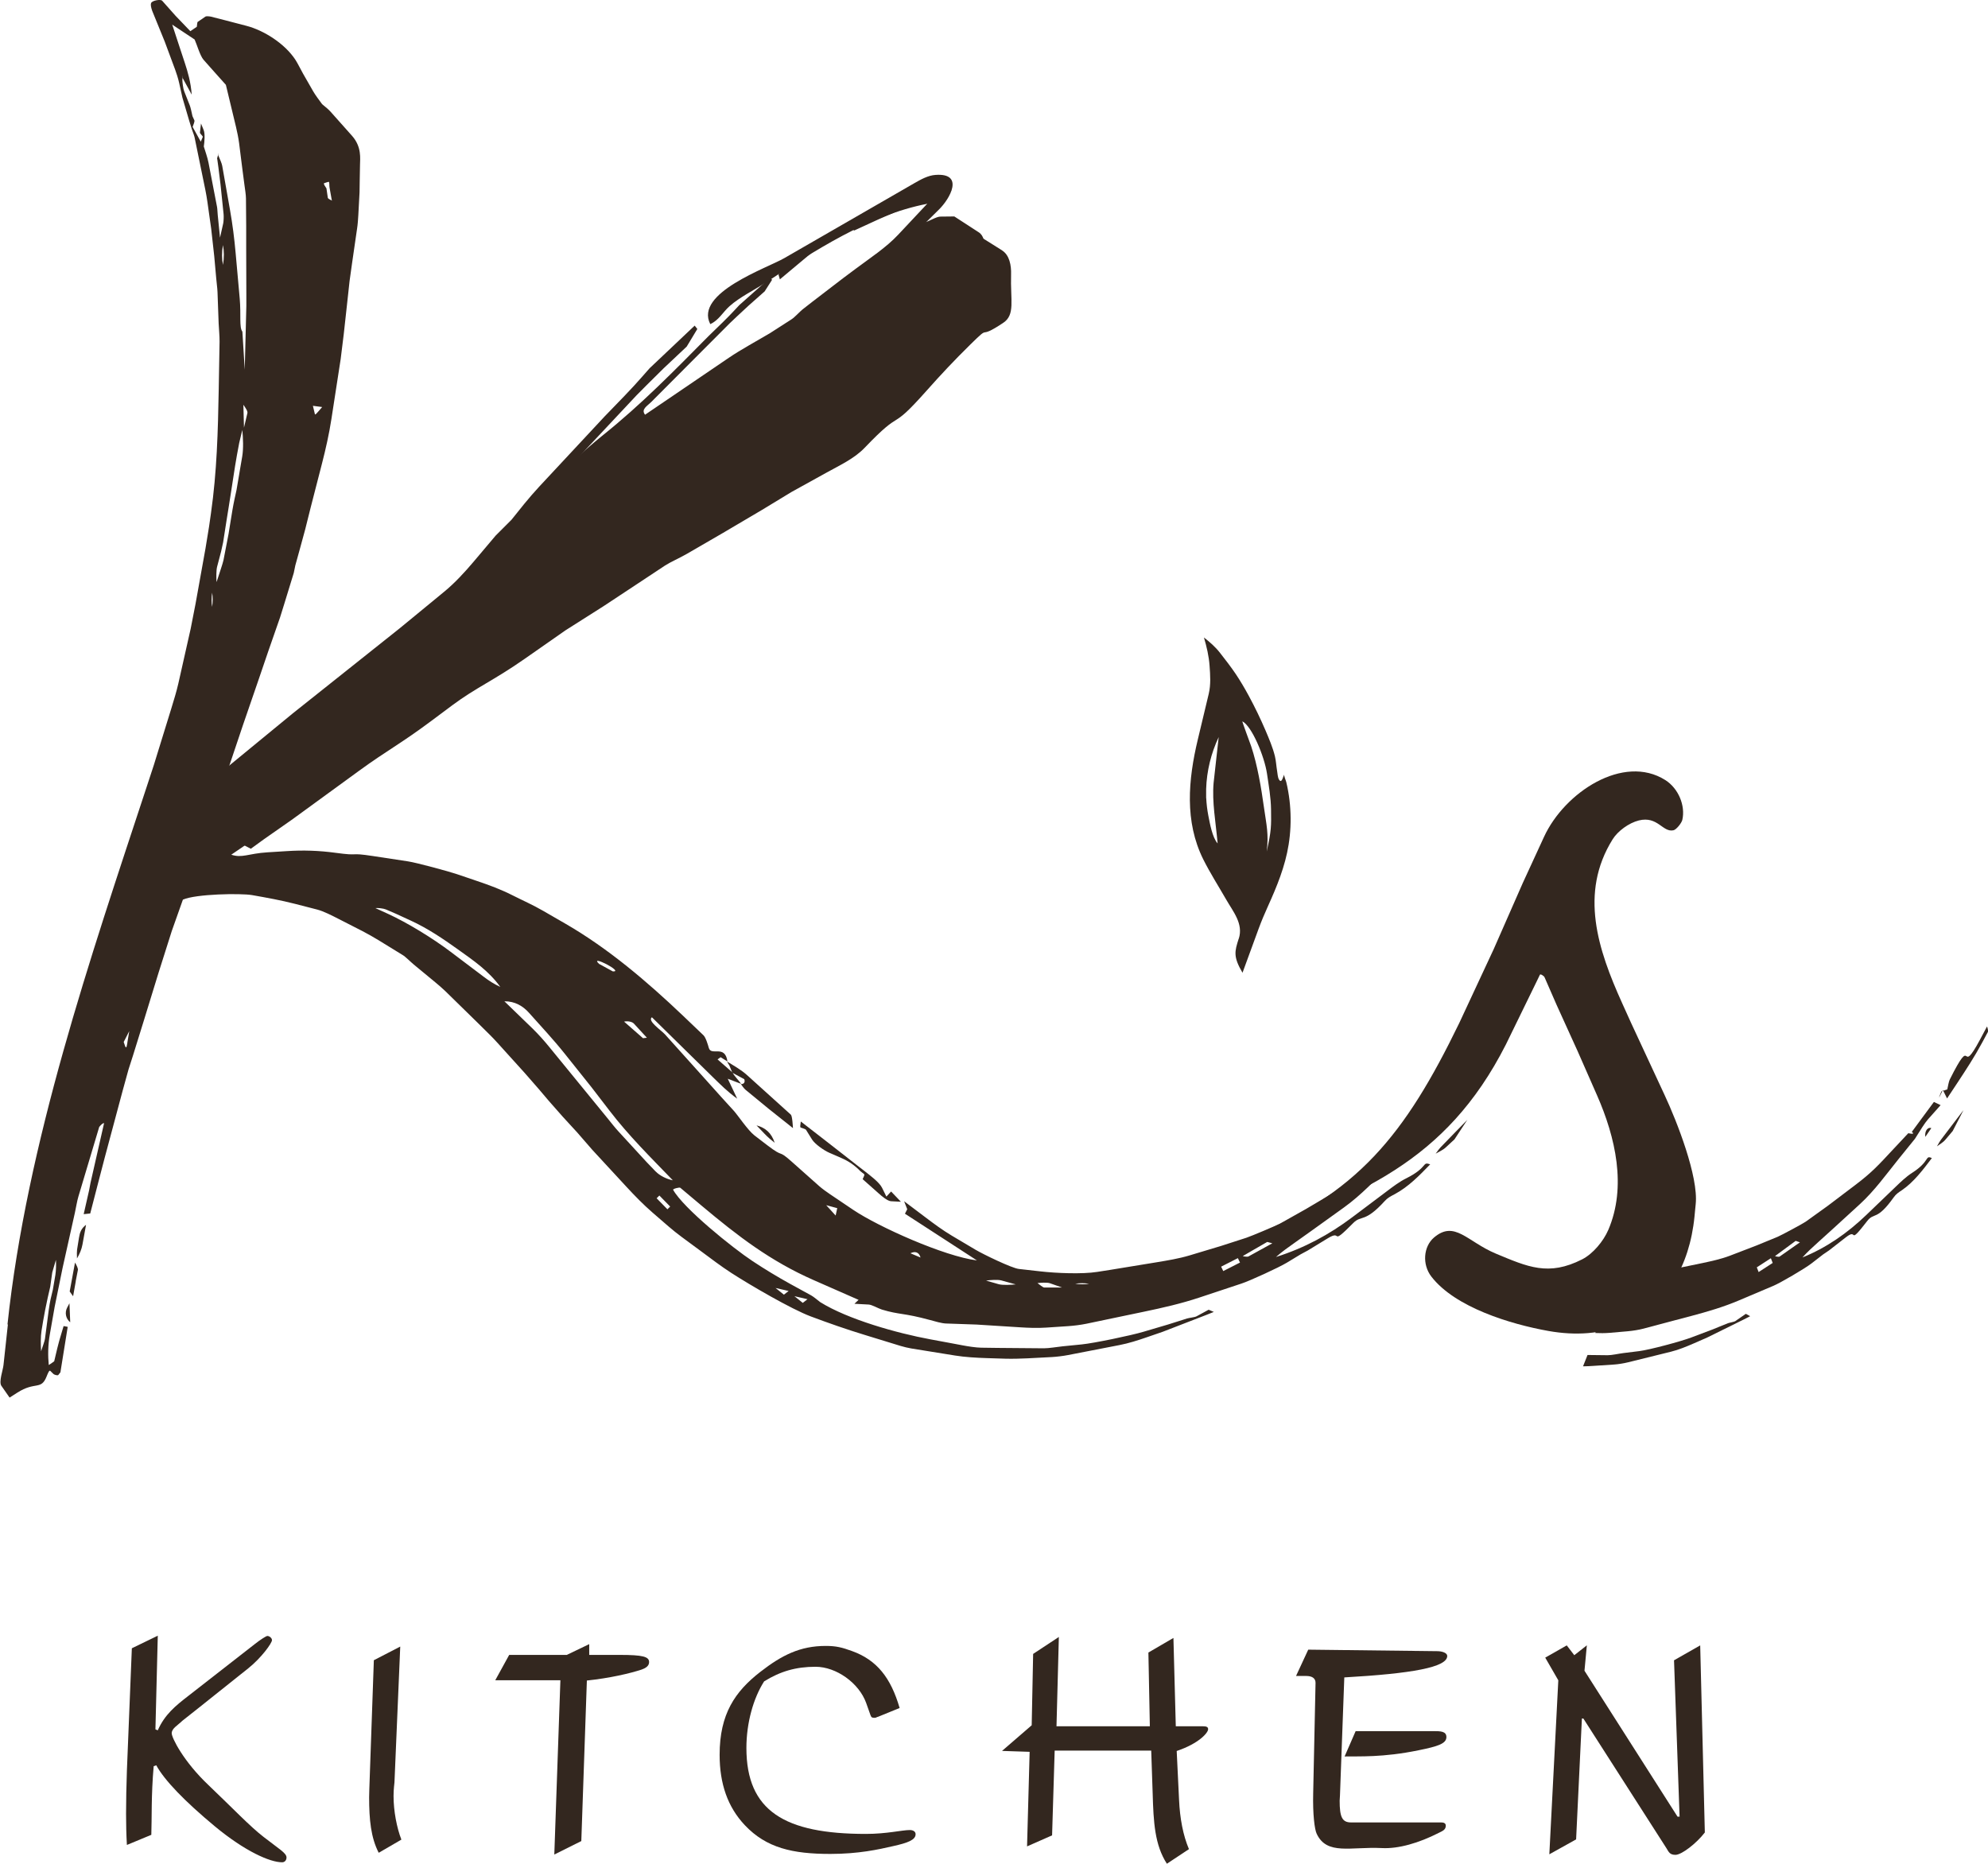
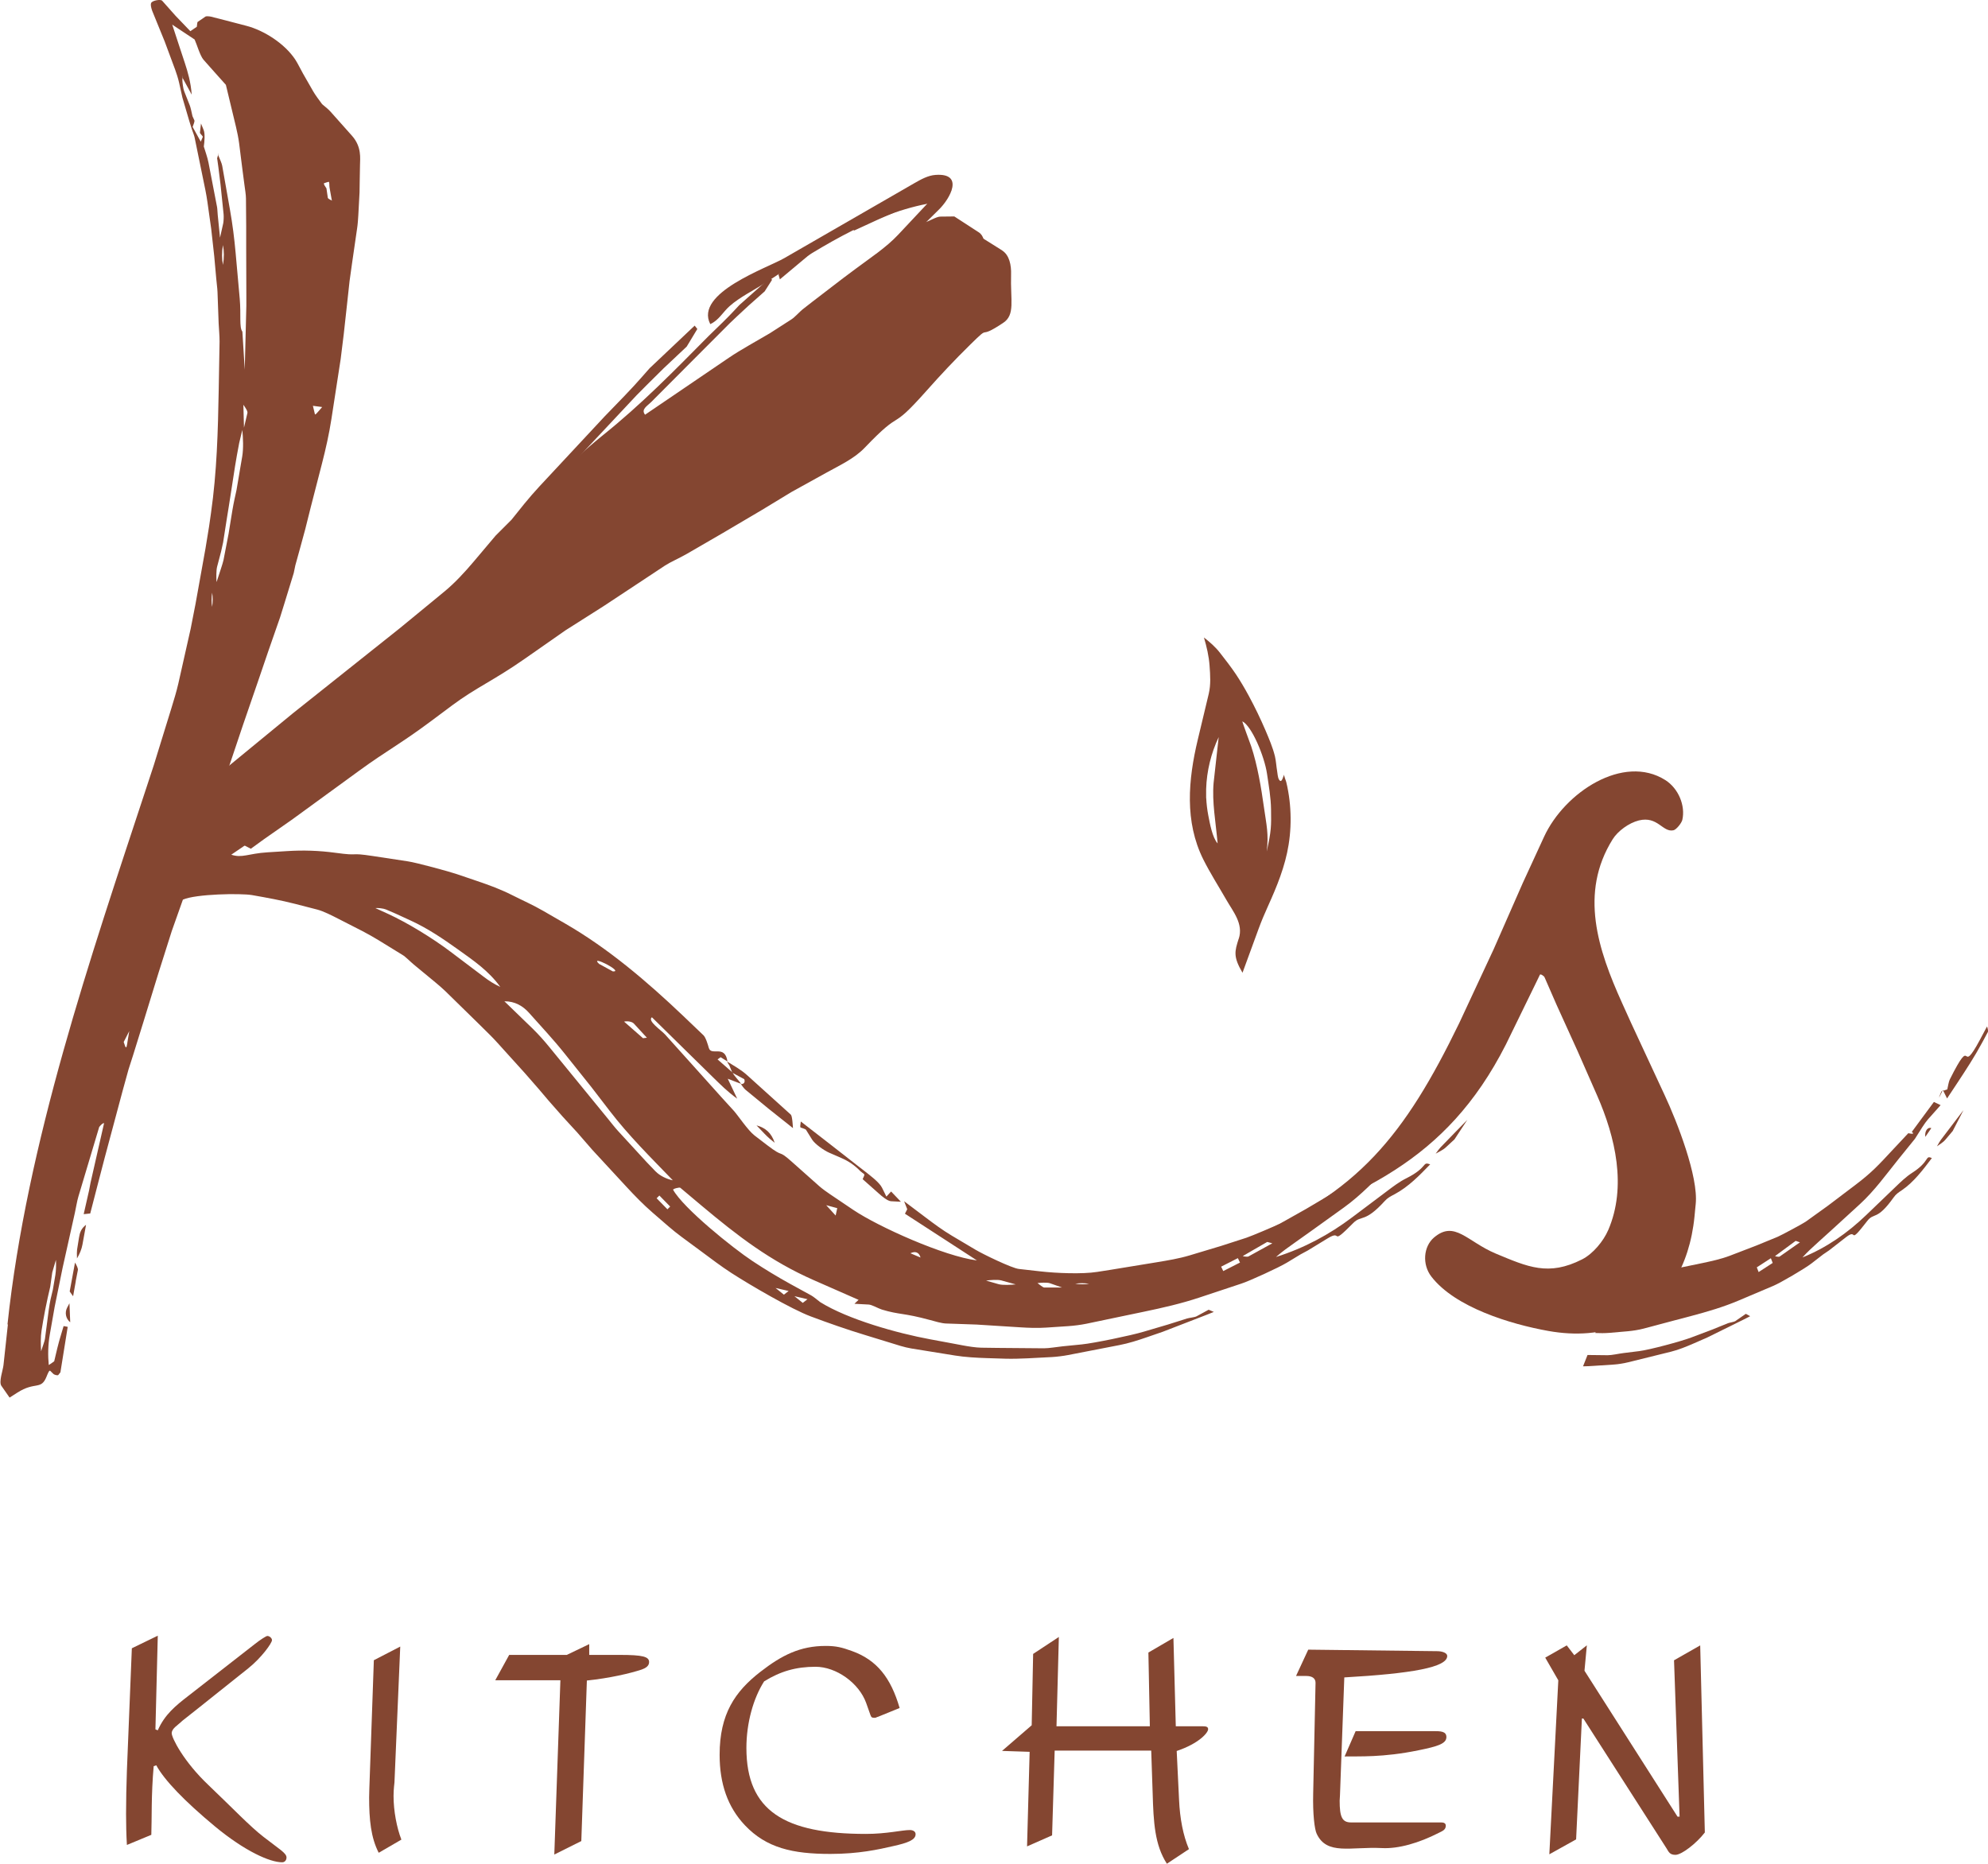
<svg xmlns="http://www.w3.org/2000/svg" id="Layer_1" data-name="Layer 1" viewBox="0 0 261.31 244.98">
  <defs>
    <style>
      .cls-1 {
-         fill: #33271f;
+         fill: #844631;
      }
    </style>
  </defs>
  <path class="cls-1" d="M97.38,142.49c.42.03.59-.27.45-.64l-1.57-.85-.4-.98c-.16-.25-.26-.38-.27-.48.79.49,1.83,1.07,2.59,1.76l5.77,5.21c.2.18.26,1.53.28,1.77l-3.17-2.52-3.09-2.54c-.17-.14-.53-.63-.6-.75" />
  <path class="cls-1" d="M106.15,170.77l-1.73-.4,1.1.88c.34-.27.63-.49.63-.49M103.67,169.69l-1.73-.4,1.1.88c.34-.27.63-.49.63-.49M143.16,168.73c-.71-.09-1.33-.09-1.83.01.71.09,1.33.09,1.83-.01M139.57,169.22l-1.56-.55c-.38-.13-1.24-.07-1.64-.02.26.19.72.58.88.58h2.32ZM133.54,168.83l-1.92-.53c-.48-.13-1.46-.06-2.01.02l1.64.47c.55.16,1.66.09,2.29.03M162.71,165.37l-2.2,1.12.28.58,2.2-1.12-.28-.58ZM5.4,177.61c.24-.73.48-1.37.51-1.63l.29-2.21.21-1.61c.07-.49.16-1.03.24-1.39l.3-1.26.33-1.94c.09-.56.11-1.43.07-1.97l-.48,1.64-.27,1.9-.33,1.44-.34,1.63-.26,1.42-.21,1.27c-.13.79-.11,1.88-.06,2.71M121,165.29c-.2-.73-.74-.86-1.33-.56l1.33.56ZM164.08,165.16l3.16-1.74-.67-.18-1.98,1.14-1.22.71c-.05.04.58.14.72.06M110.05,158.8l-1.45-.39,1.24,1.36.21-.97ZM86.67,157.14l-.36.36,1.42,1.45.36-.36-1.42-1.45ZM16.73,137.1l.26-1.57-.73,1.43c.3.99.35.85.48.14M85.03,136.4l-1.71-1.86c-.24-.26-.83-.36-1.29-.26l2.49,2.18.51-.06ZM86.21,154c.5.52,1.41.98,2.23,1.14-2.92-3.02-5.78-5.84-8.32-9.15l-2.4-3.12-3.48-4.36c-1.53-1.92-3.12-3.6-4.71-5.39-.81-.91-1.87-1.52-3.23-1.51l3.71,3.59c.77.75,1.54,1.62,2.2,2.43l4.03,4.93,3.71,4.54c.37.46.88,1.11,1.31,1.58l3.73,4.06,1.21,1.26ZM80.55,127.68c1.57.12-3.19-2.31-1.81-.99l1.81.99ZM65.76,129.72c-1.54-2.13-3.5-3.45-5.58-4.94-1.96-1.4-3.94-2.74-6.15-3.76l-2-.92-1.3-.56c-.32-.14-1.08-.22-1.39-.18l1.69.77c2.5,1.15,5.79,3.15,8.21,4.98l4.32,3.26c.71.54,1.37.97,2.2,1.35M27.89,79.77c.09-.72.09-1.36-.01-1.87-.09.72-.09,1.36.01,1.87M28.48,76.47l.59-1.81c.1-.32.27-.83.31-1.05l.35-1.82.31-1.6.31-1.92.2-1.22c.09-.52.18-1,.27-1.41l.27-1.24.33-1.94.14-.84.28-1.63c.17-1.03.12-2.37.01-3.48l-.41,1.72-.3,1.61-.24,1.41-.19,1.22-.35,2.27-.31,1.98-.23,1.42-.19,1.21-.3,1.93-.27,1.22-.52,1.98c-.13.48-.11,1.45-.08,1.99M42.34,53.5l-1.21-.16.26,1.09c.04.16.25-.11.95-.92M32.52,54.3c.06-.26-.25-.69-.53-1.1l.08,3.01.45-1.92ZM29.31,34.82c.16-.98.15-1.83-.01-2.61-.16.98-.15,1.83.01,2.61M43.61,26.31l-.3-1.69c-.04-.22.02-.76-.13-.72-.15.04-.42.12-.57.18-.15.05.17.47.3.68l.18,1.24c.02.16.8.49.53.31M28.53,20.84c.21-.74.27-.93.16-.43.24.58.46,1.05.52,1.39l1.01,5.72c.36,2.03.58,3.83.75,5.71l.54,6.02c.19,2.13-.09,3.78.35,4.34l.31,5.01.21-8.38v-1.44s-.02-6.18-.02-6.18v-2.89s-.03-3.63-.03-3.63c0-.44-.13-1.28-.2-1.78l-.24-1.83-.23-1.81-.23-1.84c-.09-.67-.25-1.48-.41-2.14l-1.33-5.53-1.53-1.71-1.41-1.59c-.45-.51-.88-2.03-1.17-2.66l-2.94-1.95.93,2.84.71,2.15c.41,1.24.8,2.58.92,4.21l-.54-.99-.65-1.19c.01-.52,0-.39-.04.26.01.35.11,1.15.23,1.45l.74,1.87c.12.29.24.9.36,1.43l.25.55c.06.14-.12.55-.23.86l1.07,1.94.26-.61c.05-.13-.39-.44-.37-.59l.14-1.19.35.86c.2.5.11,1.54.02,2.17.15.5.49,1.45.62,2.14l1.12,5.81c.05.25.06.81.09,1.05l.3,2.98.42-1.88c.06-.28.08-.94.05-1.21l-.4-3.87-.28-2.26-.16-1.16ZM.98,174.12c2.55-23.98,10.89-48.19,18.32-70.76,0,0,.92-2.8.92-2.8l.75-2.43,1.53-4.95c.35-1.14.7-2.28.94-3.33l1.62-7.2.64-3.27.39-2.17.92-5.12.47-2.88.25-1.75c.78-5.43.92-10.81,1.02-16.26l.11-6.29c.01-.74-.09-1.7-.12-2.4l-.15-4.12c-.02-.56-.13-1.27-.17-1.82l-.26-2.9-.4-3.6-.26-1.84c-.15-1.06-.29-2.21-.5-3.23l-1.42-6.93c-.05-.26-.24-.73-.36-1.08l-.33-1.05-.91-3.1-.43-1.93c-.14-.64-.36-1.29-.53-1.76l-1.37-3.69-1.65-4.05c-.15-.45-.23-.78-.13-1.02.12-.31,1.23-.53,1.45-.29l1.76,1.98,1.94,2.02.85-.58c.04-.33.07-.61.1-.63l1.05-.72c.08-.06.58-.02.71.02l1.77.45,2.91.76c2.27.59,5.03,2.33,6.42,4.46.35.54.68,1.26,1.01,1.83l1.33,2.32c.26.46.8,1.18,1.17,1.68.4.34.89.73,1.1.98l2.84,3.19c1.28,1.45,1.05,2.97,1.04,3.83l-.04,2.22-.02,1.38-.16,2.97c-.03.55-.08,1.24-.16,1.76l-.66,4.55-.33,2.36-.35,3.21-.42,3.81-.4,3.24-1.22,7.9c-.3,1.95-.74,3.9-1.23,5.81l-1.49,5.79-.72,2.88-.7,2.57-.6,2.17-.21,1.01-1.24,4.04-.56,1.8-1.54,4.42-1.32,3.87-2.02,5.87-1.65,4.91s-.75,2.24-.81,2.41c-.32.94-.79,1.78-.98,2.75,8.3-5.54,16.64-13.92,24.14-20.8,9.28-8.52,16.95-19.63,26.66-27.42,4.98-3.99,9.28-8.38,13.81-12.96l1.82-1.77c1.22-1.18,2.17-2.26,2.26-2.34l4.07-3.62.23.3-.97,1.52-2.09,1.85-1.52,1.41-.93.88-4.84,4.85-5.55,5.57c-.52.52-1.35.94-.79,1.65l11.02-7.49c.79-.54,1.73-1.1,2.64-1.63l2.73-1.58,2.89-1.86c.39-.25,1.07-1,1.42-1.28l1.28-1,4.03-3.09,1.66-1.24c1.89-1.42,4-2.78,5.6-4.49l2.58-2.75,1.04-1.11.38-.4c1.11-1.18-6.34,2.13-6.63,2.26l-3.13,1.44c-.1.05-.34-.37-.37-.48-.05-.17-.43.18-.68.31l-1.18.63c-.36.19-.75.36-.96.5l-1.78,1.17c-.2.13-.63.8-.84.97l-3.98,3.33c.09.31-.02-.06-.18-.63.33-.46.96-1.3,1.33-1.57l2.59-1.86c.27-.19.69-.45,1.01-.65l1.97-1.27.69-.45c.22-.14.55-.41.67-.47l.69-.39.85-.48.21.77,1.07-.99c1.3-1.21-.22.84,2.88-1.45.44-.33,1.15-.75,1.63-.96l1.56-.71,1.99-.87,2.03-.86,1.26.7c.13.21.3.48.28.46l-2.54,2.39-1.51,1.43c-.04.27-.13.53,0,.5l.63-.15c.49-.12,1.47-.74,1.98-.74l1.84-.02,1.79,1.16,1.43.93c.65.42.79,1.32.75,2.11-.12,2.27.31,3.51-.79,4.19-2.48,1.55-.93-.05-2.95,1.82-9.83,9.11-21.76,15.89-32.71,23.92-6.62,4.85-13.23,9.71-19.84,14.56-5.76,4.22-12.95,8.09-17.34,13.88-5.85,7.73-12.93,13.06-21,18.34l-4.38,2.98c1.42.48,2.22-.15,4.75-.31l2.56-.16c2.14-.14,4.23-.07,6.37.22,3.43.47,1.59-.08,4.96.43l4.6.7c1.12.17,5.33,1.31,6.42,1.68l2.65.9c1.6.54,3.11,1.1,4.62,1.86,1.3.66,2.7,1.27,4.08,2.07l2.91,1.68c5.63,3.25,10.74,7.61,15.46,12.1l2.68,2.56c.3.28.58,1.2.71,1.67.32,1.12,2.13-.5,2.45,1.78l-.9-.56c.2-.15.03-.02-.4.29l1.98,1.73c.16.39.74.95,1.12,1.48l-.64-.24-1.12-.43,1.24,2.62c-1.33-.96-2.19-1.85-3.26-2.89l-2.72-2.67-5.23-5.14c-.64.47,1.21,1.69,1.72,2.25l4.72,5.25,2.71,3.02,1.63,1.79c.47.51,1.85,2.57,2.7,3.22l1.67,1.28c2.33,1.79,1.31.47,3.17,2.12l3.69,3.28c.39.34.97.76,1.39,1.04l3.07,2.07c3.3,2.22,11.92,6.09,16.25,6.64l-4.05-2.63-5.41-3.51.3-.59-.41-1.05,2.85,2.15c1.03.78,2.2,1.65,3.41,2.37l3.1,1.84c1.02.61,4.8,2.44,5.72,2.54l2.84.32c2.07.24,5.5.38,7.45.07l1.73-.27,2.93-.48,3.24-.53c1.38-.23,2.84-.47,4.22-.88l4.22-1.27,3.28-1.06c.67-.22,4-1.63,4.42-1.86l3.43-1.93,4.31-2.55c2.6-1.54,3.7-2.51,5.83-4.3l2.46-2.07c.61.1,1.04.1.54-.16l1.61-1.71,1.85-1.97,1.05.4-2,1.76c-.21.19-.59.6-.84.91l-1.17,1.45-2.52,2.44c-2.03,1.96-3.8,3.92-6.16,5.62l-4.33,3.11-2.11,1.5c-.91.64-1.68,1.19-2.48,1.89,3.73-1.18,6.99-2.94,10.02-5.22l4.51-3.39c.9-.68,1.7-1.29,2.63-1.75,2.88-1.45,2-2.21,3.11-1.82-1.4,1.45-2.85,2.95-4.66,3.92-.57.3-.95.49-1.33.92-2.62,2.88-3.06,1.8-4.11,2.86-3.21,3.25-1.32.78-3.36,2.02l-2.64,1.61-.93.5-1.8,1.09c-1.11.67-4.92,2.41-5.97,2.75l-5.51,1.83c-2.37.79-4.81,1.35-7.36,1.88l-2.49.52-5.02,1.05c-.73.15-1.66.27-2.43.32l-2.87.19c-1.16.08-2.36.03-3.45-.04l-5.7-.36-4.04-.14c-.53-.02-1.41-.27-2.05-.45-3.54-.97-4.01-.67-6.35-1.38-.48-.15-1.32-.64-1.73-.66l-1.88-.1c.51-.49.76-.72.54-.52l-5.85-2.57c-5.76-2.53-10.01-5.81-14.76-9.79l-2.82-2.37c-.11-.09-1.01.14-.94.27,1.36,2.43,7.82,7.64,10.44,9.37,1.63,1.08,3.29,2.08,4.97,3.01l2.74,1.5c.32.17.93.7,1.18.88,3.65,2.28,10.13,4.09,14.47,4.89l2.48.46,1.81.34c.69.13,1.71.29,2.4.3l2.2.03,6.05.05c.68,0,1.68-.18,2.45-.26l2.51-.25c1.61-.16,6.47-1.17,8.11-1.66l3.25-.96,2.5-.79c.24-.08,1.02-.16,1.23-.28l1.6-.87.68.29-1.03.41-5.69,2.2-2.12.73c-1.13.39-2.37.79-3.58,1.02l-6.75,1.31c-.61.12-1.53.23-2.08.26l-3.26.17c-.87.04-1.9.07-2.79.05l-2.56-.08c-1.31-.04-2.88-.13-4.16-.34l-5.76-.93c-.39-.06-.98-.21-1.39-.33l-4.66-1.43c-2.46-.75-4.77-1.56-7.15-2.45-2.54-.95-7.98-4.12-10.45-5.72-1.36-.88-2.64-1.86-3.99-2.86l-2.52-1.86c-.58-.43-1.21-.93-1.75-1.4l-2.09-1.81c-1.21-1.05-2.32-2.19-3.42-3.38l-4.49-4.86-1.99-2.29-1.9-2.07-1.85-2.1-1.29-1.52-1.86-2.13-3.59-3.97c-.32-.35-.71-.77-1.04-1.09l-1.63-1.61-4.2-4.11c-.36-.35-.9-.81-1.31-1.15l-2.81-2.32c-.41-.34-1.1-1.04-1.46-1.25l-3.19-1.96c-.63-.38-1.39-.82-2.07-1.17l-3.13-1.6c-.9-.46-1.99-1.02-2.82-1.24l-2.91-.75c-1.91-.49-3.76-.82-5.69-1.16-1.46-.25-7.36-.16-9.08.6l-1.46,4.12-1.75,5.52-1.9,6.18-1.45,4.67-.59,1.84-.77,2.79-1.1,4.11-1.26,4.7-.87,3.34-1.03,3.98-.86.09.71-3.13.19-1,1.78-7.83c-.14-.04-.41.21-.64.5l-2.74,9.16c-.17.56-.32,1.5-.46,2.13l-1.61,7.22-1.04,5.1-.64,3.64c-.25,1.4-.26,2.88-.14,4.04.46-.31.7-.46.72-.51l.15-.64.15-.63.11-.46.19-.73.11-.4.52-1.75.54.1-.51,3.18-.45,2.8-.28.35c-.08.1-.53-.03-.63-.13l-.43-.42c-.13-.13-.33.39-.48.76-.73,1.83-1.48.59-3.86,2.12l-1,.64-1.08-1.55c-.36-.52.21-2.05.28-2.74l.58-5.36Z" />
  <path class="cls-1" d="M118.43,157.96l-1.31-.07c-.46-.02-1.25-.69-1.6-1.01l-2.13-1.89c.15-.36.3-.58.19-.66l-.49-.39c-.77-.8-1.59-1.34-2.52-1.74l-1.54-.67c-.76-.33-1.93-1.17-2.29-1.75l-.79-1.27c-.08-.13-.56-.24-.69-.3-.13-.06-.06-.25,0-.8l4.01,3.11,3.29,2.57,1.07.83c.73.57,1.96,1.49,2.31,2.2l.57,1.16.62-.67,1.29,1.35Z" />
  <path class="cls-1" d="M189.62,144.75c-.75,1.21-.74,1.12-.21.15l.91-.24c.08-.33.24-.98.38-1.2,3.83-6,1.44-.06,4.74-4.91l1.1-1.61c.08.16.22.55.13.68l-.87,1.27c-1.22,1.78-2.53,3.34-3.93,5l-1.59,1.88-.65-1.03Z" />
  <path class="cls-1" d="M190.02,150.83c-.39.36-.88.55-1.31.81.26-.36.49-.68.63-.82l1.93-1.99,1.6-1.64-1.69,2.57-1.16,1.07Z" />
  <path class="cls-1" d="M10.84,163.58c-.11.63-.38,1.25-.72,1.83-.02-.55-.02-.94.01-1.15l.25-1.56c.11-.7.29-1.23.93-1.71l-.47,2.59Z" />
  <path class="cls-1" d="M9.96,168.41l-.35,1.97-.45-.63.7-3.8c.24.41.41.78.38.97l-.29,1.49Z" />
  <path class="cls-1" d="M101.83,150.21c-.43-.33-.91-.74-1.32-1.17l-1.07-1.12c1.17.31,1.96.99,2.39,2.29" />
  <path class="cls-1" d="M9.23,173.8h0c-.58-.46-.75-1.27-.4-1.93l.3-.57.1,2.5Z" />
  <path class="cls-1" d="M187.83,149.41l-.94,1.08c-.12-.71.35-1.24.94-1.08" />
  <path class="cls-1" d="M220.03,168.41c1.43-2.32,2.37-5.18,2.7-8.5l.08-.84.08-.81c.37-3.61-2.45-10.82-4.08-14.31l-4.42-9.51-1.18-2.61c-3.16-7-5.65-14.44-1.24-21.51.68-1.09,2.13-2.15,3.44-2.48,2.5-.62,3.13,1.61,4.56,1.29.37-.08,1.06-.94,1.16-1.36.43-1.86-.5-4.14-2.24-5.24-5.5-3.47-13.24,1.6-15.94,7.47l-2.79,6.06-3.82,8.69s-4.54,9.74-4.54,9.74c-7.12,14.66-13.34,22.51-28.11,28.39,14.78-5.89,26.26-9.85,34.25-25.59l4.1-8.4.37-.77c.07-.15.54.16.61.33l1.58,3.62,2.78,6.12,2.55,5.8c2.41,5.49,3.91,11.99,1.47,17.67-.65,1.5-2.01,3.14-3.44,3.87-4.42,2.25-7.15.99-11.33-.75-3.8-1.59-5.42-4.43-8.14-2.12-1.4,1.2-1.57,3.55-.35,5.13,3.13,4.07,10.46,6.27,15.38,7.15,7.32,1.31,13.24-1.2,16.53-6.53" />
  <path class="cls-1" d="M166.5,111.92c.62-2.77.6-3.33.57-5.52-.02-1.57-.3-3.14-.53-4.7-.34-2.3-2-6.26-3.24-6.89-.07-.04,1.07,3.01,1.16,3.28.82,2.46,1.32,5.46,1.68,8.04.32,2.28.65,3.49.36,5.79M158.55,104.9c.04.78.13,1.55.28,2.32.2,1.01.52,2.86,1.22,3.64-.25-2.82-.75-5.45-.53-7.95l.67-6.03c-1,2.12-1.58,4.47-1.65,6.83-.01.4,0,.8,0,1.2M162.83,123.38c.63-1.96-.74-3.54-1.66-5.15-1.01-1.76-2.1-3.46-3.01-5.28-2.47-4.96-1.98-10.45-.72-15.73,0,0,1.44-6.02,1.44-6.02.29-1.23.2-2.45.11-3.69-.09-1.28-.38-2.5-.74-3.72.81.64,1.48,1.21,2.12,2.03.71.91,1.41,1.81,2.06,2.77.62.93,1.19,1.9,1.72,2.88.8,1.48,1.53,2.99,2.19,4.53.47,1.11.95,2.22,1.24,3.4.15.63.18,1.31.29,1.95.06.32.07.83.25,1.12.34.55.5-.29.68-.68-.07.15.23.82.27,1,.1.4.18.8.25,1.2.14.77.23,1.55.28,2.34.1,1.57.03,3.15-.22,4.7-.45,2.83-1.54,5.49-2.71,8.07-.44.97-.85,1.94-1.22,2.94l-2.13,5.82c-1.25-2.13-1.03-2.81-.5-4.48" />
  <path class="cls-1" d="M233.93,165.16c-.12.08-.64-.03-.6-.07l1.03-.76,1.67-1.23.56.19-2.65,1.86ZM231.16,167.2l-.24-.62,1.85-1.2.24.62-1.85,1.2ZM214.83,169c.42-.11.95-.11,1.54-.01-.42.11-.95.11-1.54.01M251.32,154.17c-.78.5-1.45,1.15-2.21,1.88l-3.78,3.63c-2.54,2.44-5.28,4.33-8.41,5.6.67-.75,1.32-1.33,2.08-2.02l1.78-1.61,3.64-3.33c1.98-1.81,3.47-3.91,5.17-6.02l2.12-2.62.98-1.55c.21-.33.53-.78.71-.98l1.68-1.89-.88-.42-1.56,2.11-1.35,1.83c.42.28.05.28-.46.17l-2.07,2.21c-1.79,1.92-2.71,2.95-4.9,4.6l-3.62,2.74-2.88,2.07c-.35.25-3.15,1.76-3.71,2l-2.75,1.13-3.54,1.36c-1.16.44-2.39.7-3.55.95l-2.72.56-2.46.51-1.45.29c-1.38.28-3.65.21-5.37.03-.03.18-.05.35-.08.53-.05.3-.12.6-.18.9.19,0,.36.03.48.08l1.31.59h-1.93c-.27,1.16-.6,2.32-.99,3.45-.23.76-.48,1.51-.73,2.26.62.03,1.25.03,1.87-.02l2.41-.21c.65-.06,1.43-.18,2.04-.34l4.21-1.12,2.09-.55c2.14-.57,4.19-1.17,6.18-2.01l4.63-1.96c.88-.37,4.08-2.23,5.01-2.95l1.51-1.17.78-.53,2.21-1.72c1.71-1.33.13,1.32,2.82-2.16.88-1.14,1.25.02,3.45-3.07.32-.46.64-.66,1.12-.98,1.52-1.04,2.74-2.65,3.91-4.2-.93-.42-.19.4-2.61,1.95" />
  <path class="cls-1" d="M228.14,173.63c-.18.12-.83.22-1.03.3l-2.1.85-2.73,1.03c-1.38.52-5.46,1.61-6.81,1.78l-2.1.26c-.64.08-1.48.28-2.05.28l-2.65-.03c-.19.5-.39,1-.59,1.49.48,0,.96-.03,1.39-.06l2.74-.18c.46-.03,1.23-.15,1.75-.28l5.67-1.4c1.02-.25,2.05-.68,3-1.09l1.78-.78,4.78-2.36.86-.44-.57-.31-1.35.93Z" />
  <path class="cls-1" d="M255.37,143.29c-.63,1.3-.62,1.2-.18.16l.77-.26c.07-.35.2-1.05.32-1.29,3.22-6.43,1.21-.07,3.98-5.25l.92-1.73c.07.17.19.59.11.73l-.73,1.36c-1.03,1.91-2.12,3.57-3.3,5.36l-1.33,2.01-.55-1.11Z" />
  <path class="cls-1" d="M255.7,149.81c-.32.38-.74.59-1.1.87.22-.39.41-.73.53-.88l1.62-2.13,1.34-1.76-1.42,2.75-.97,1.15Z" />
  <path class="cls-1" d="M253.86,148.28l-.79,1.15c-.1-.76.3-1.32.79-1.15" />
  <path class="cls-1" d="M20.74,214.99l-.31,12.32.31.12c.92-2.08,2.33-3.22,4.05-4.55l8.71-6.79c.69-.55,1.49-1.06,1.64-1.06.27,0,.61.27.61.55,0,.39-1.38,2.31-3.1,3.69-5.73,4.59-8.67,6.9-8.67,6.9-.65.63-1.41,1.02-1.41,1.65,0,.59,1.53,3.69,4.85,6.83,3.13,2.98,5.43,5.41,7.22,6.79,2.06,1.61,3.02,2.12,3.02,2.71,0,.35-.23.63-.57.63-1.61,0-4.89-1.45-8.83-4.71-4.01-3.33-6.65-6.08-7.72-8.04l-.34.12c-.34,3.84-.23,6.9-.31,9.02l-3.21,1.33c-.08-1.37-.11-2.78-.11-4.08,0-1.73.04-3.69.11-5.69l.65-16.08,3.4-1.65Z" />
  <path class="cls-1" d="M52.61,216.42l-.76,17.85c0,.16-.12.82-.12,1.8,0,1.96.42,4.16,1.03,5.73l-2.98,1.73c-1.03-2-1.26-4.35-1.26-7.3,0-.47.04-1.45.08-2.63l.54-15.38,3.48-1.8Z" />
  <path class="cls-1" d="M77.45,216.11v1.41h4.01c3.06,0,3.86.24,3.86.94,0,.51-.42.78-.96.98-1.53.51-4.24,1.14-7.22,1.45l-.73,21.1-3.55,1.77.8-22.91h-8.56l1.83-3.33h7.57l2.94-1.41Z" />
  <path class="cls-1" d="M115.33,225.67c-.15.08-.23.12-.38.12-.31,0-.42-.04-.53-.35-.23-.63-.34-.98-.57-1.61-.95-2.63-3.94-4.75-6.65-4.75-2.56,0-4.62.59-6.76,1.92-1.41,2.2-2.33,5.45-2.33,8.75,0,8.28,5.01,11.3,15.71,11.3,2.75,0,4.74-.51,5.77-.51.38,0,.76.16.76.55,0,.75-1.03,1.14-2.98,1.57-1.87.43-4.51,1.02-8.22,1.02-4.97,0-8.41-.78-11.24-3.77-2.26-2.39-3.32-5.45-3.32-9.26,0-5.37,2.03-8.32,5.35-10.9,2.83-2.2,5.24-3.41,8.6-3.41,1.38,0,2.14.2,3.44.67,3.29,1.18,5.12,3.53,6.27,7.49l-2.9,1.18Z" />
  <path class="cls-1" d="M139.18,215.17l-.31,11.73h12.27l-.19-9.69,3.29-1.92.31,11.61h3.52c.5,0,.73.08.73.39,0,.47-1.22,1.88-4.13,2.86l.31,6.43c.11,2.43.53,4.67,1.3,6.47l-2.9,1.92c-1.6-2.47-1.76-5.45-1.87-9.26l-.19-5.61h-12.69l-.34,11.14-3.29,1.45.34-12.43-3.63-.12,3.9-3.37.19-9.38,3.4-2.24Z" />
  <path class="cls-1" d="M178.2,227.54h10.2c.92,0,1.72,0,1.72.78,0,.86-1.11,1.22-3.63,1.73-4.74.98-7.91.78-9.75.82l1.45-3.33ZM170.36,220.28l1.6-3.45,16.93.2c.69,0,1.34.23,1.34.63,0,1.49-4.62,2.31-13.53,2.82l-.57,15.53c0,.27-.04.39-.04.67,0,2.12.31,2.86,1.49,2.86h11.85c.31,0,.61.08.61.43,0,.55-.46.71-.92.94-2.6,1.33-5.31,2.12-7.49,2-4.09-.2-7.22.98-8.56-1.88-.27-.55-.53-2.55-.46-5.33l.31-14.51c0-.63-.5-.9-1.22-.9h-1.34Z" />
  <path class="cls-1" d="M208.58,216.27l-.31,3.33,12.23,19.18h.27l-.73-20.55,3.44-1.96.61,24.59c-1.11,1.45-3.06,2.94-3.86,2.94-.73,0-.88-.35-1.18-.86l-10.93-17.06h-.19l-.76,15.89-3.52,1.96,1.18-22.87-1.72-2.98,2.83-1.61.99,1.29,1.64-1.29Z" />
  <path class="cls-1" d="M131.72,32.91l-2.15-1.35-2.69-1.69-2.72.08c-.74.02-2.18.99-2.9,1.18l-.92.24c-.18.05-.06-.35,0-.76,1.01-1.01,2.01-2.04,3.04-3.03,1.5-1.45,3.42-4.86-.41-4.59-1,.07-1.91.59-2.79,1.09-5.7,3.28-11.39,6.56-17.09,9.85-2.27,1.31-11.84,4.58-9.73,8.67,1.12-.5,1.65-1.57,2.54-2.36,1.34-1.19,3.13-2.05,4.62-3.02,6.54-4.24,13.63-8.93,21.34-10.43.23.09.16.22.01.39-.03.04-.55.62-.55.62l-1.51,1.71c-7.93,8.97-17.99,16.16-27.45,23.31-4.07,3.07-8.18,6.08-12.35,9-4,2.81-8.14,6.3-12.52,8.41-.6-.93.44-1.48,1.11-2.19.11-.12,8.05-8.59,8.05-8.59l7.02-7.49,1.35-1.36,2.2-2.18,3.04-2.86,1.4-2.32-.35-.44-5.92,5.6c-.13.12-1.51,1.78-3.28,3.61l-2.64,2.73-8.58,9.21c-.65.7-1.35,1.51-1.98,2.28l-1.68,2.09-2.08,2.08-2.93,3.47c-1.15,1.36-2.47,2.79-3.84,3.91l-2.6,2.14-3.25,2.67-14.05,11.18-8.62,7.08-3.76,3.08-.67.55,6.55,6.57c.33.16.66.34.99.51l1.68-1.22,3.83-2.68,8.69-6.33c3.79-2.76,5.42-3.51,9.56-6.6l2.72-2.03c3.13-2.33,5.42-3.24,9.54-6.12l5.34-3.73,4.98-3.16,4.24-2.8,3.87-2.56c.62-.41,1.92-.99,2.79-1.49l4.8-2.78,5.12-3.02,3.92-2.38,4.52-2.5c1.8-1,3.71-1.87,5.08-3.3,5.29-5.53,3.02-1.74,8.12-7.48,1.9-2.14,3.68-4.04,5.79-6.11,2.91-2.87.67-.41,4.3-2.83,1.61-1.07.94-2.93,1.04-6.36.04-1.2-.21-2.55-1.18-3.16" />
</svg>
